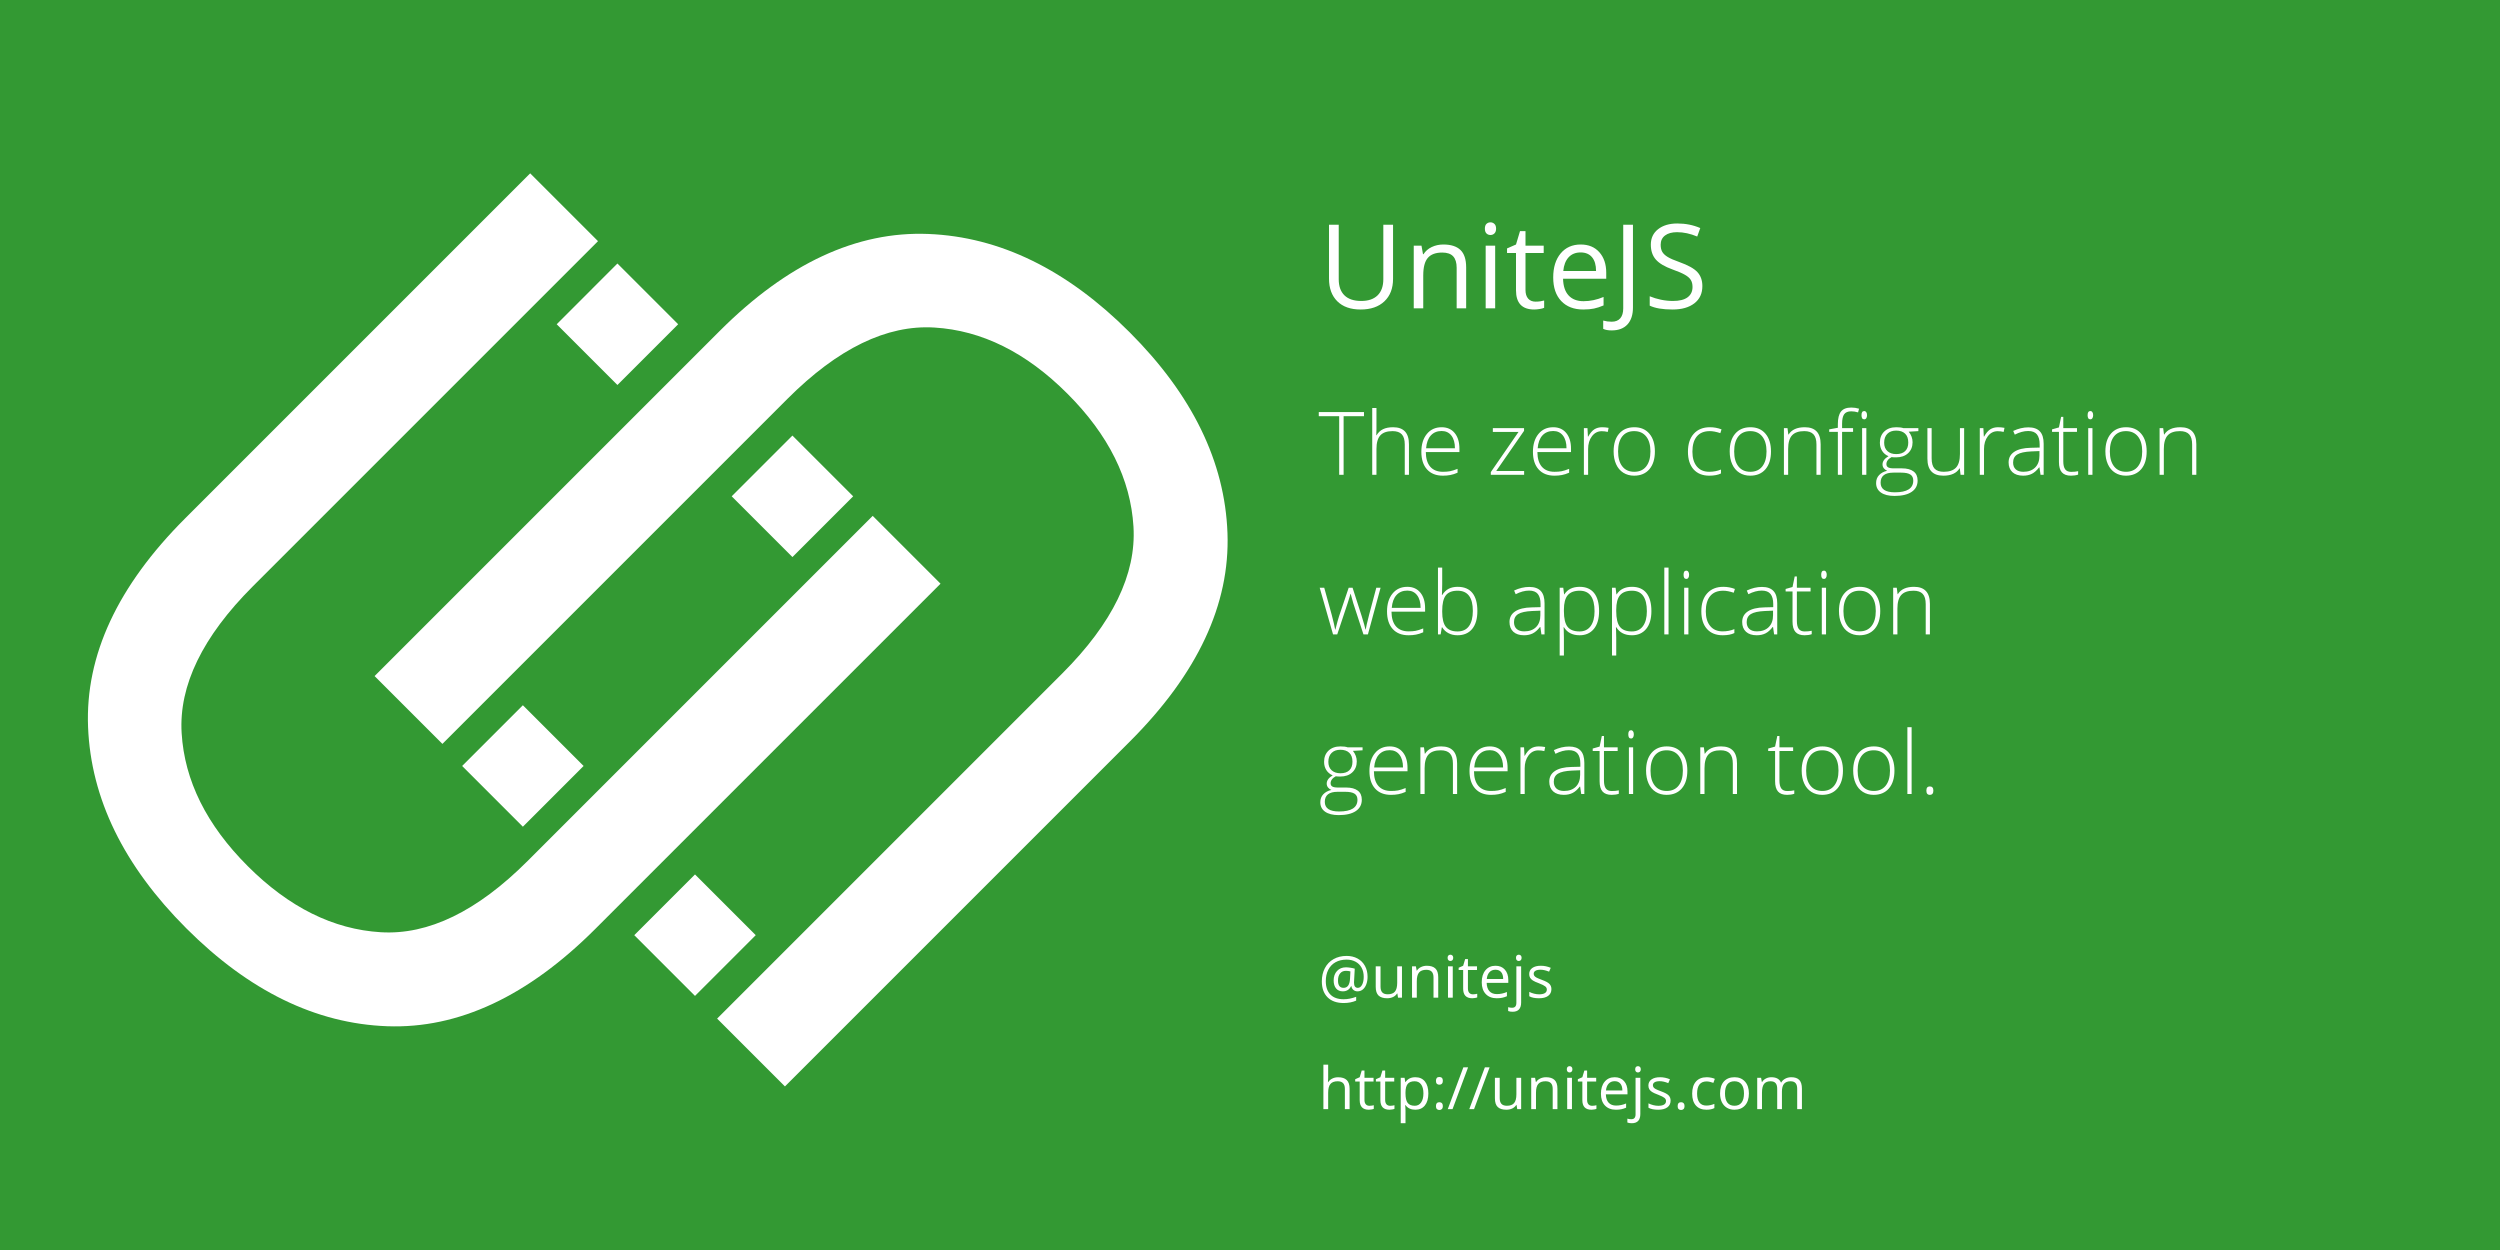
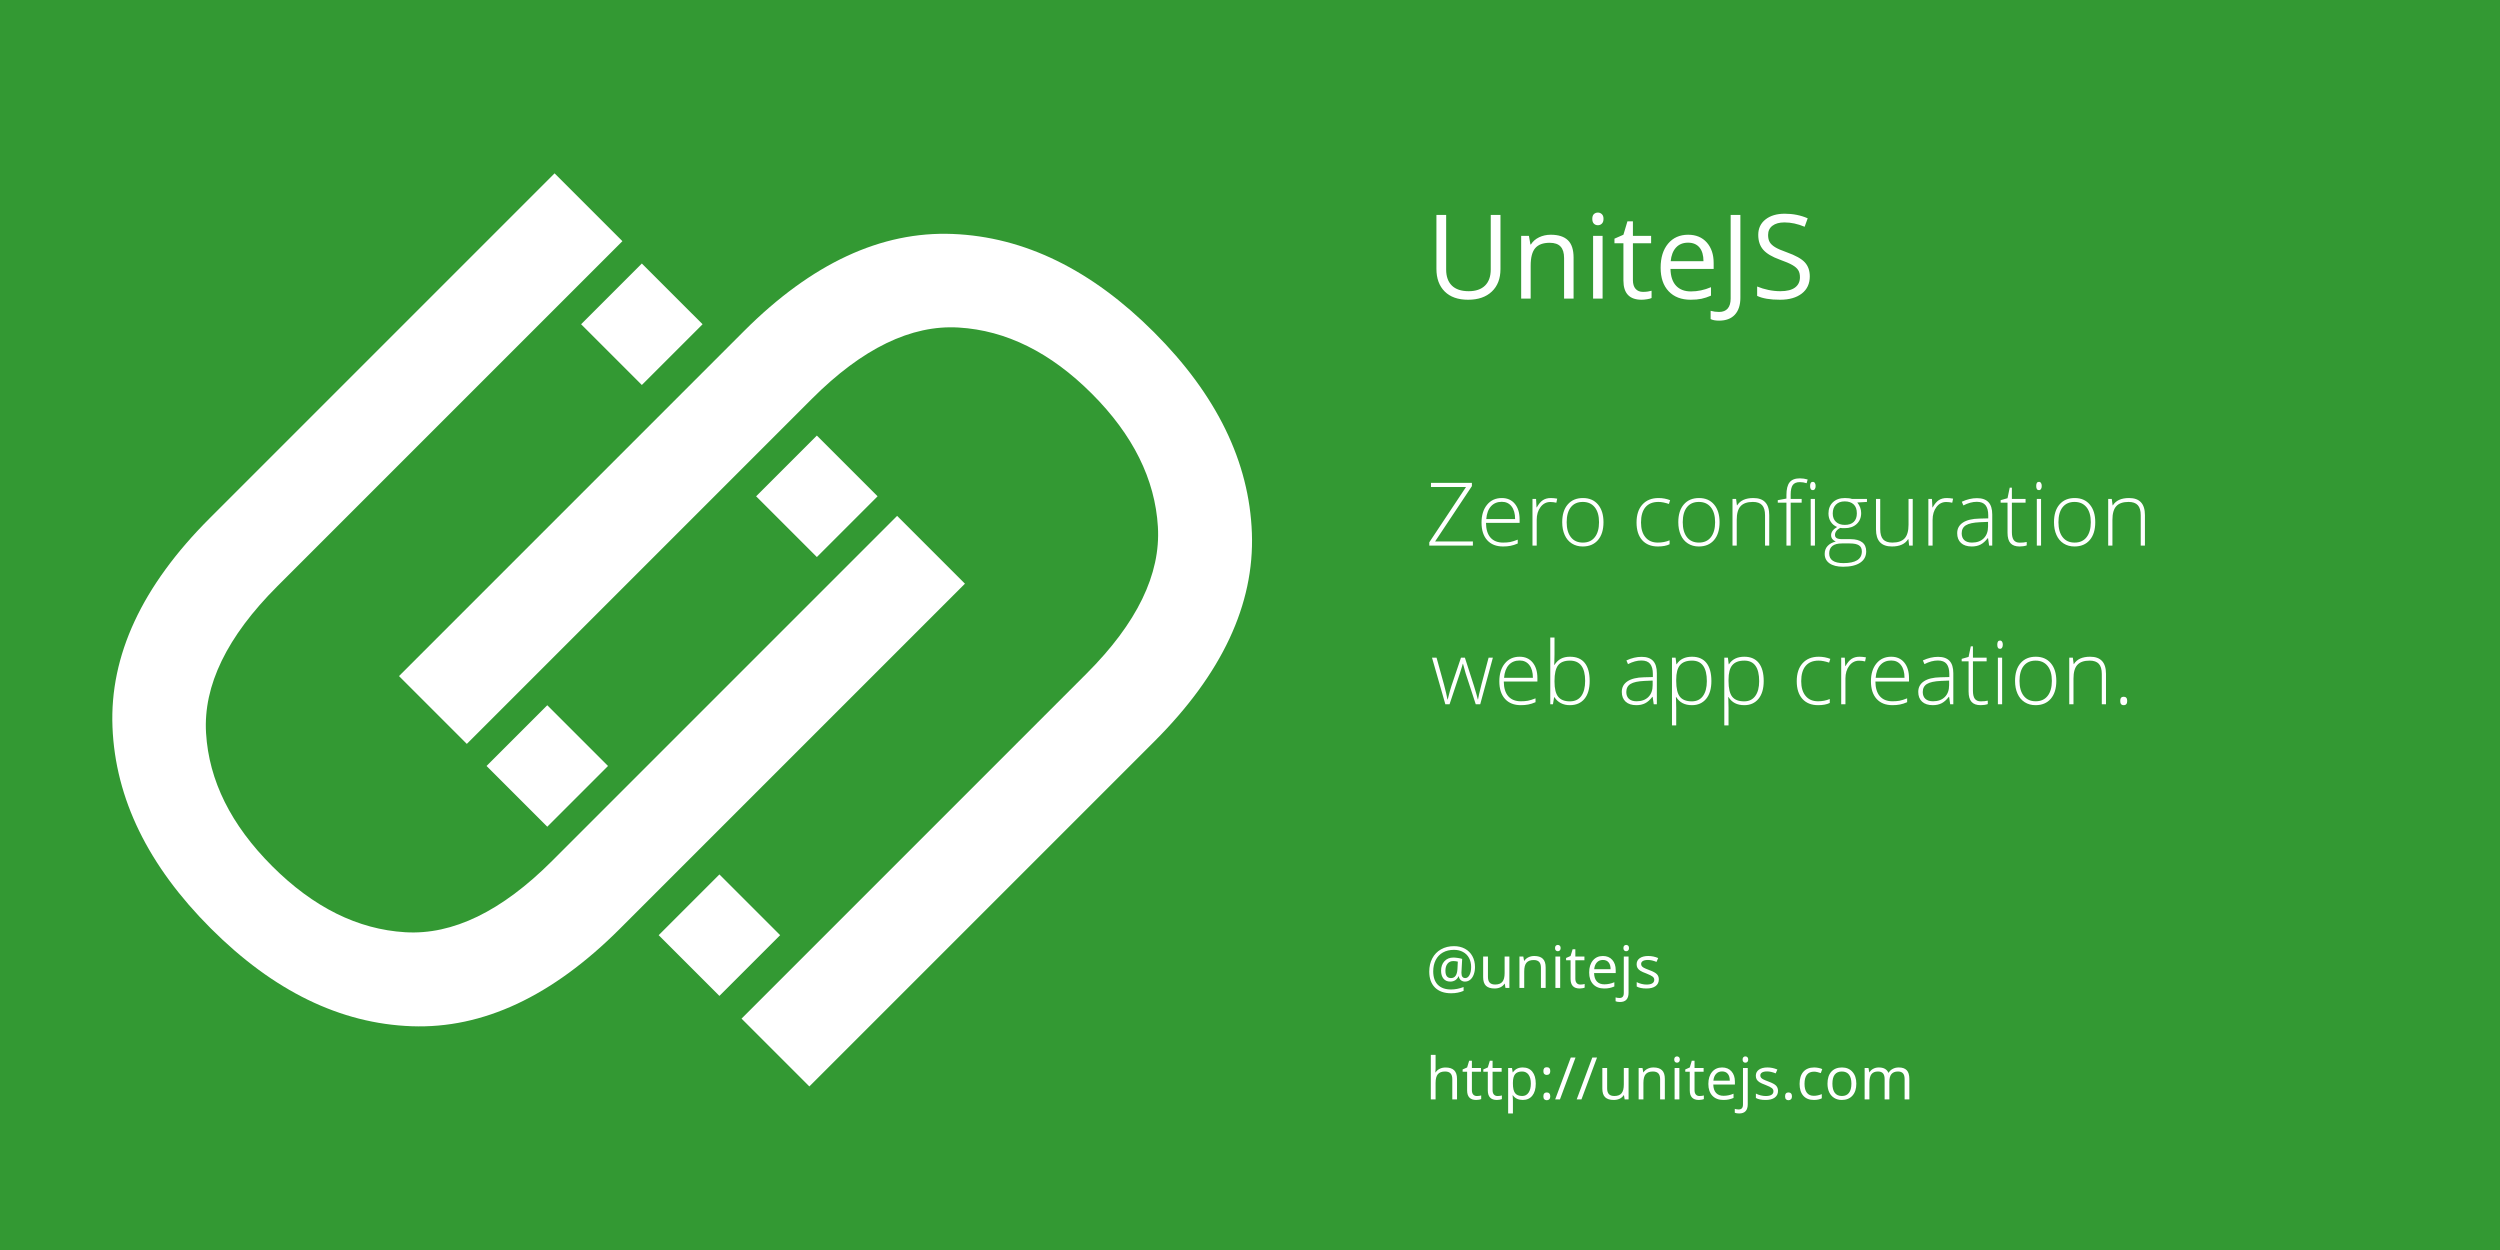
<svg xmlns="http://www.w3.org/2000/svg" style="isolation:isolate" viewBox="0 0 1024 512" width="1024" height="512">
  <rect x="0" y="0" width="1024" height="512" transform="matrix(1,0,0,1,0,0)" fill="rgb(51,153,51)" />
  <g id="null">
-     <path d=" M 357.463 211.301 L 216.107 352.657 Q 185.164 383.6 155.978 381.843 Q 126.793 380.084 101.475 354.767 Q 76.158 329.449 74.399 300.264 Q 72.641 271.078 103.585 240.134 L 244.941 98.779 L 217.162 71 L 75.806 212.356 Q 34.313 253.848 36.072 297.803 Q 37.829 341.757 76.333 380.26 Q 114.837 418.764 158.615 420.346 Q 202.394 421.929 243.886 380.436 L 385.242 239.08 L 357.463 211.301 Z " fill="rgb(255,255,255)" />
-     <path d=" M 293.731 417.222 L 435.087 275.866 Q 466.03 244.922 464.273 215.736 Q 462.514 186.551 437.197 161.234 Q 411.879 135.916 382.694 134.158 Q 353.508 132.4 322.565 163.343 L 181.209 304.7 L 153.43 276.92 L 294.786 135.564 Q 336.278 94.072 380.232 95.83 Q 424.187 97.588 462.69 136.092 Q 501.194 174.595 502.776 218.374 Q 504.358 262.152 462.865 303.645 L 321.51 445 L 293.731 417.222 Z " fill="rgb(255,255,255)" />
-     <rect x="306.999" y="185.749" width="35.187" height="35.187" transform="matrix(0.707,0.707,-0.707,0.707,238.856,-169.964)" fill="rgb(255,255,255)" />
-     <rect x="235.317" y="115.258" width="35.187" height="35.187" transform="matrix(0.707,0.707,-0.707,0.707,168.016,-139.923)" fill="rgb(255,255,255)" />
-     <rect x="196.562" y="296.209" width="35.187" height="35.187" transform="matrix(0.707,0.707,-0.707,0.707,284.617,-59.52)" fill="rgb(255,255,255)" />
-     <rect x="267.068" y="365.527" width="35.187" height="35.187" transform="matrix(0.707,0.707,-0.707,0.707,354.282,-89.073)" fill="rgb(255,255,255)" />
+     <path d=" M 367.463 211.301 L 226.107 352.657 Q 195.164 383.6 165.978 381.843 Q 136.793 380.084 111.475 354.767 Q 86.158 329.449 84.399 300.264 Q 82.641 271.078 113.585 240.134 L 254.941 98.779 L 227.162 71 L 85.806 212.356 Q 44.313 253.848 46.072 297.803 Q 47.829 341.757 86.333 380.26 Q 124.837 418.764 168.615 420.346 Q 212.394 421.929 253.886 380.436 L 395.242 239.08 L 367.463 211.301 Z " fill="rgb(255,255,255)" />
+     <path d=" M 303.731 417.222 L 445.087 275.866 Q 476.03 244.922 474.273 215.736 Q 472.514 186.551 447.197 161.234 Q 421.879 135.916 392.694 134.158 Q 363.508 132.4 332.565 163.343 L 191.209 304.7 L 163.43 276.92 L 304.786 135.564 Q 346.278 94.072 390.232 95.83 Q 434.187 97.588 472.69 136.092 Q 511.194 174.595 512.776 218.374 Q 514.358 262.152 472.865 303.645 L 331.51 445 L 303.731 417.222 Z " fill="rgb(255,255,255)" />
+     <rect x="316.999" y="185.749" width="35.187" height="35.187" transform="matrix(0.707,0.707,-0.707,0.707,241.785,-177.035)" fill="rgb(255,255,255)" />
+     <rect x="245.317" y="115.258" width="35.187" height="35.187" transform="matrix(0.707,0.707,-0.707,0.707,170.945,-146.994)" fill="rgb(255,255,255)" />
+     <rect x="206.562" y="296.209" width="35.187" height="35.187" transform="matrix(0.707,0.707,-0.707,0.707,287.546,-66.591)" fill="rgb(255,255,255)" />
+     <rect x="277.068" y="365.527" width="35.187" height="35.187" transform="matrix(0.707,0.707,-0.707,0.707,357.211,-96.144)" fill="rgb(255,255,255)" />
  </g>
-   <g id="null">
-     <g transform="matrix(1,0,0,1,540,75)">
-       <text transform="matrix(1,0,0,1,0,51.305)" style="font-family:&quot;Open Sans&quot;;font-weight:400;font-size:48px;font-style:normal;fill:#FFFFFF;stroke:none;">UniteJS</text>
-     </g>
+   <g transform="matrix(1,0,0,1,584,71)">
+     <text transform="matrix(1,0,0,1,0,51.305)" style="font-family:&quot;Open Sans&quot;;font-weight:400;font-size:48px;font-style:normal;fill:#FFFFFF;stroke:none;">UniteJS</text>
  </g>
-   <g id="null">
-     <g transform="matrix(1,0,0,1,540,383)">
-       <text transform="matrix(1,0,0,1,0,25.652)" style="font-family:&quot;Open Sans&quot;;font-weight:400;font-size:24px;font-style:normal;fill:#FFFFFF;stroke:none;">@unitejs</text>
-     </g>
+   <g transform="matrix(1,0,0,1,584,379)">
+     <text transform="matrix(1,0,0,1,0,25.652)" style="font-family:&quot;Open Sans&quot;;font-weight:400;font-size:24px;font-style:normal;fill:#FFFFFF;stroke:none;">@unitejs</text>
  </g>
-   <g id="null">
-     <g transform="matrix(1,0,0,1,540,428.658)">
-       <text transform="matrix(1,0,0,1,0,25.652)" style="font-family:&quot;Open Sans&quot;;font-weight:400;font-size:24px;font-style:normal;fill:#FFFFFF;stroke:none;">http://unitejs.com</text>
-     </g>
+   <g transform="matrix(1,0,0,1,584,424.658)">
+     <text transform="matrix(1,0,0,1,0,25.652)" style="font-family:&quot;Open Sans&quot;;font-weight:400;font-size:24px;font-style:normal;fill:#FFFFFF;stroke:none;">http://unitejs.com</text>
  </g>
-   <g id="null">
-     <g transform="matrix(1,0,0,1,540,156)">
-       <text transform="matrix(1,0,0,1,0,38.479)" style="font-family:&quot;Open Sans&quot;;font-weight:300;font-size:36px;font-style:normal;fill:#FFFFFF;stroke:none;">The zero configuration</text>
-     </g>
-     <g transform="matrix(1,0,0,1,540,221.367)">
-       <text transform="matrix(1,0,0,1,0,38.479)" style="font-family:&quot;Open Sans&quot;;font-weight:300;font-size:36px;font-style:normal;fill:#FFFFFF;stroke:none;">web application</text>
-     </g>
-     <g transform="matrix(1,0,0,1,540,286.734)">
-       <text transform="matrix(1,0,0,1,0,38.479)" style="font-family:&quot;Open Sans&quot;;font-weight:300;font-size:36px;font-style:normal;fill:#FFFFFF;stroke:none;">generation tool.</text>
-     </g>
+   <g transform="matrix(1,0,0,1,584,185)">
+     <text transform="matrix(1,0,0,1,0,38.479)" style="font-family:&quot;Open Sans&quot;;font-weight:300;font-size:36px;font-style:normal;fill:#FFFFFF;stroke:none;">Zero configuration</text>
+   </g>
+   <g transform="matrix(1,0,0,1,586,250)">
+     <text transform="matrix(1,0,0,1,0,38.479)" style="font-family:&quot;Open Sans&quot;;font-weight:300;font-size:36px;font-style:normal;fill:#FFFFFF;stroke:none;">web app creation.</text>
  </g>
</svg>
